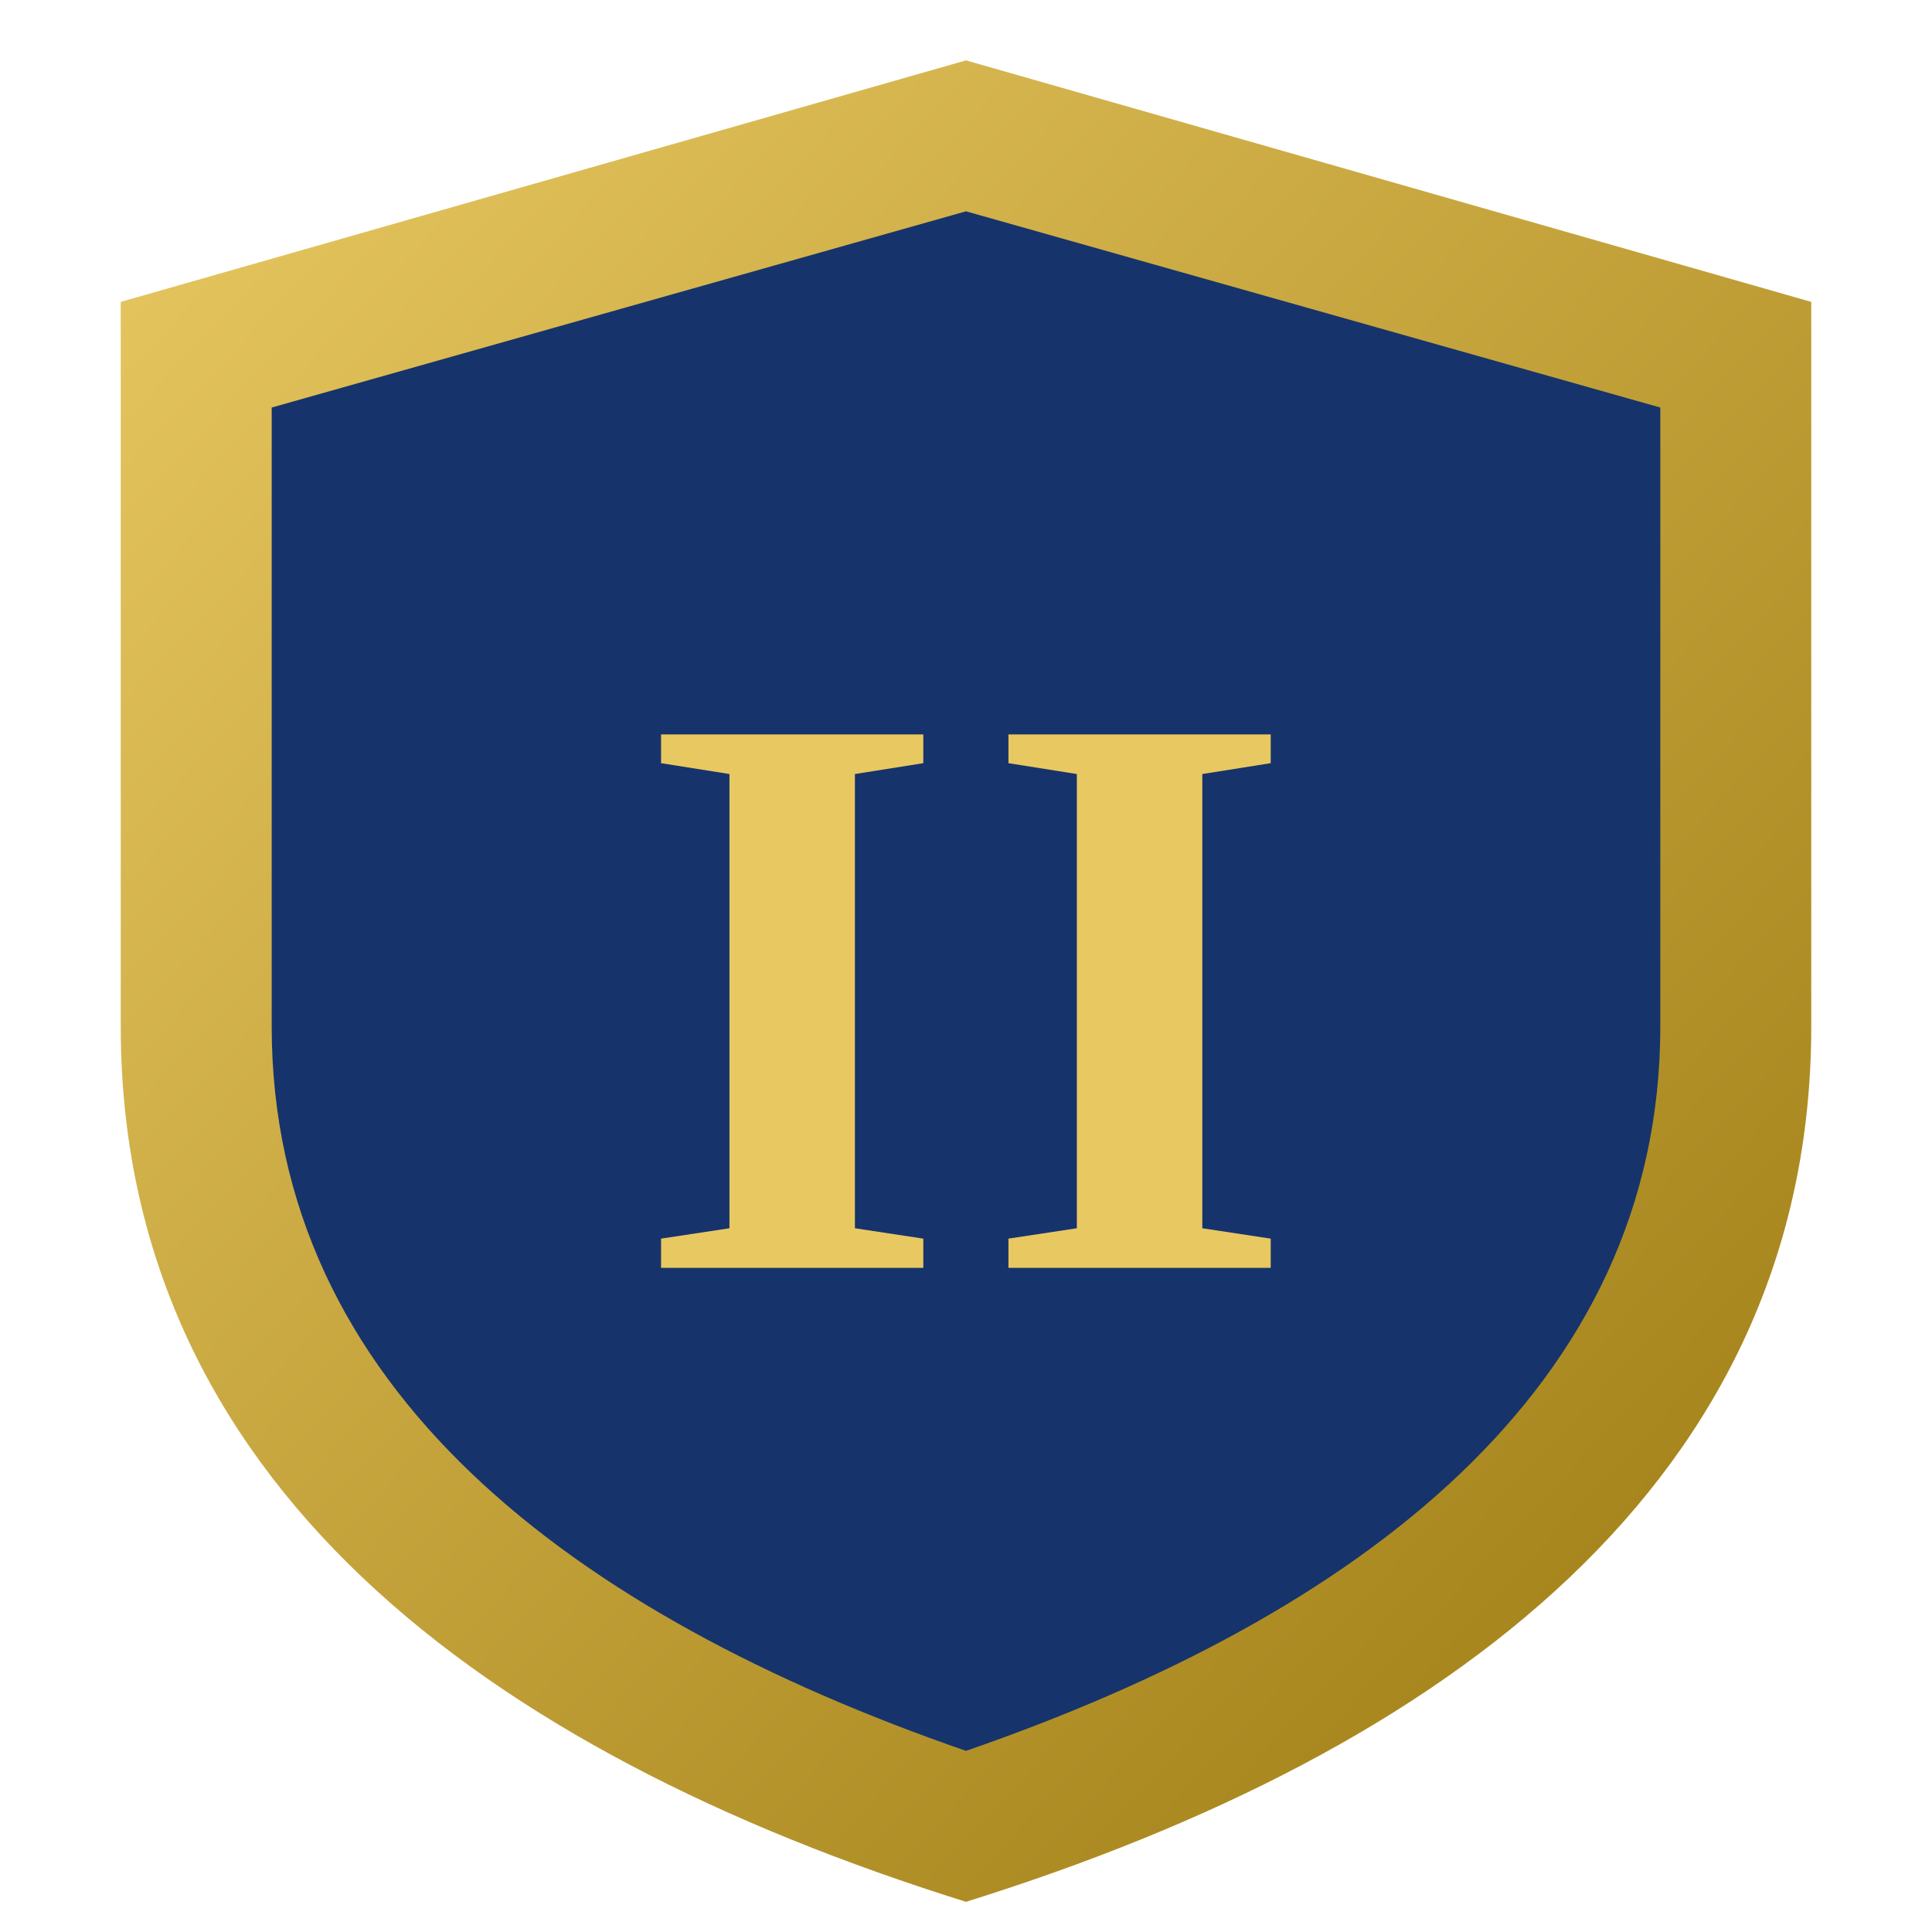
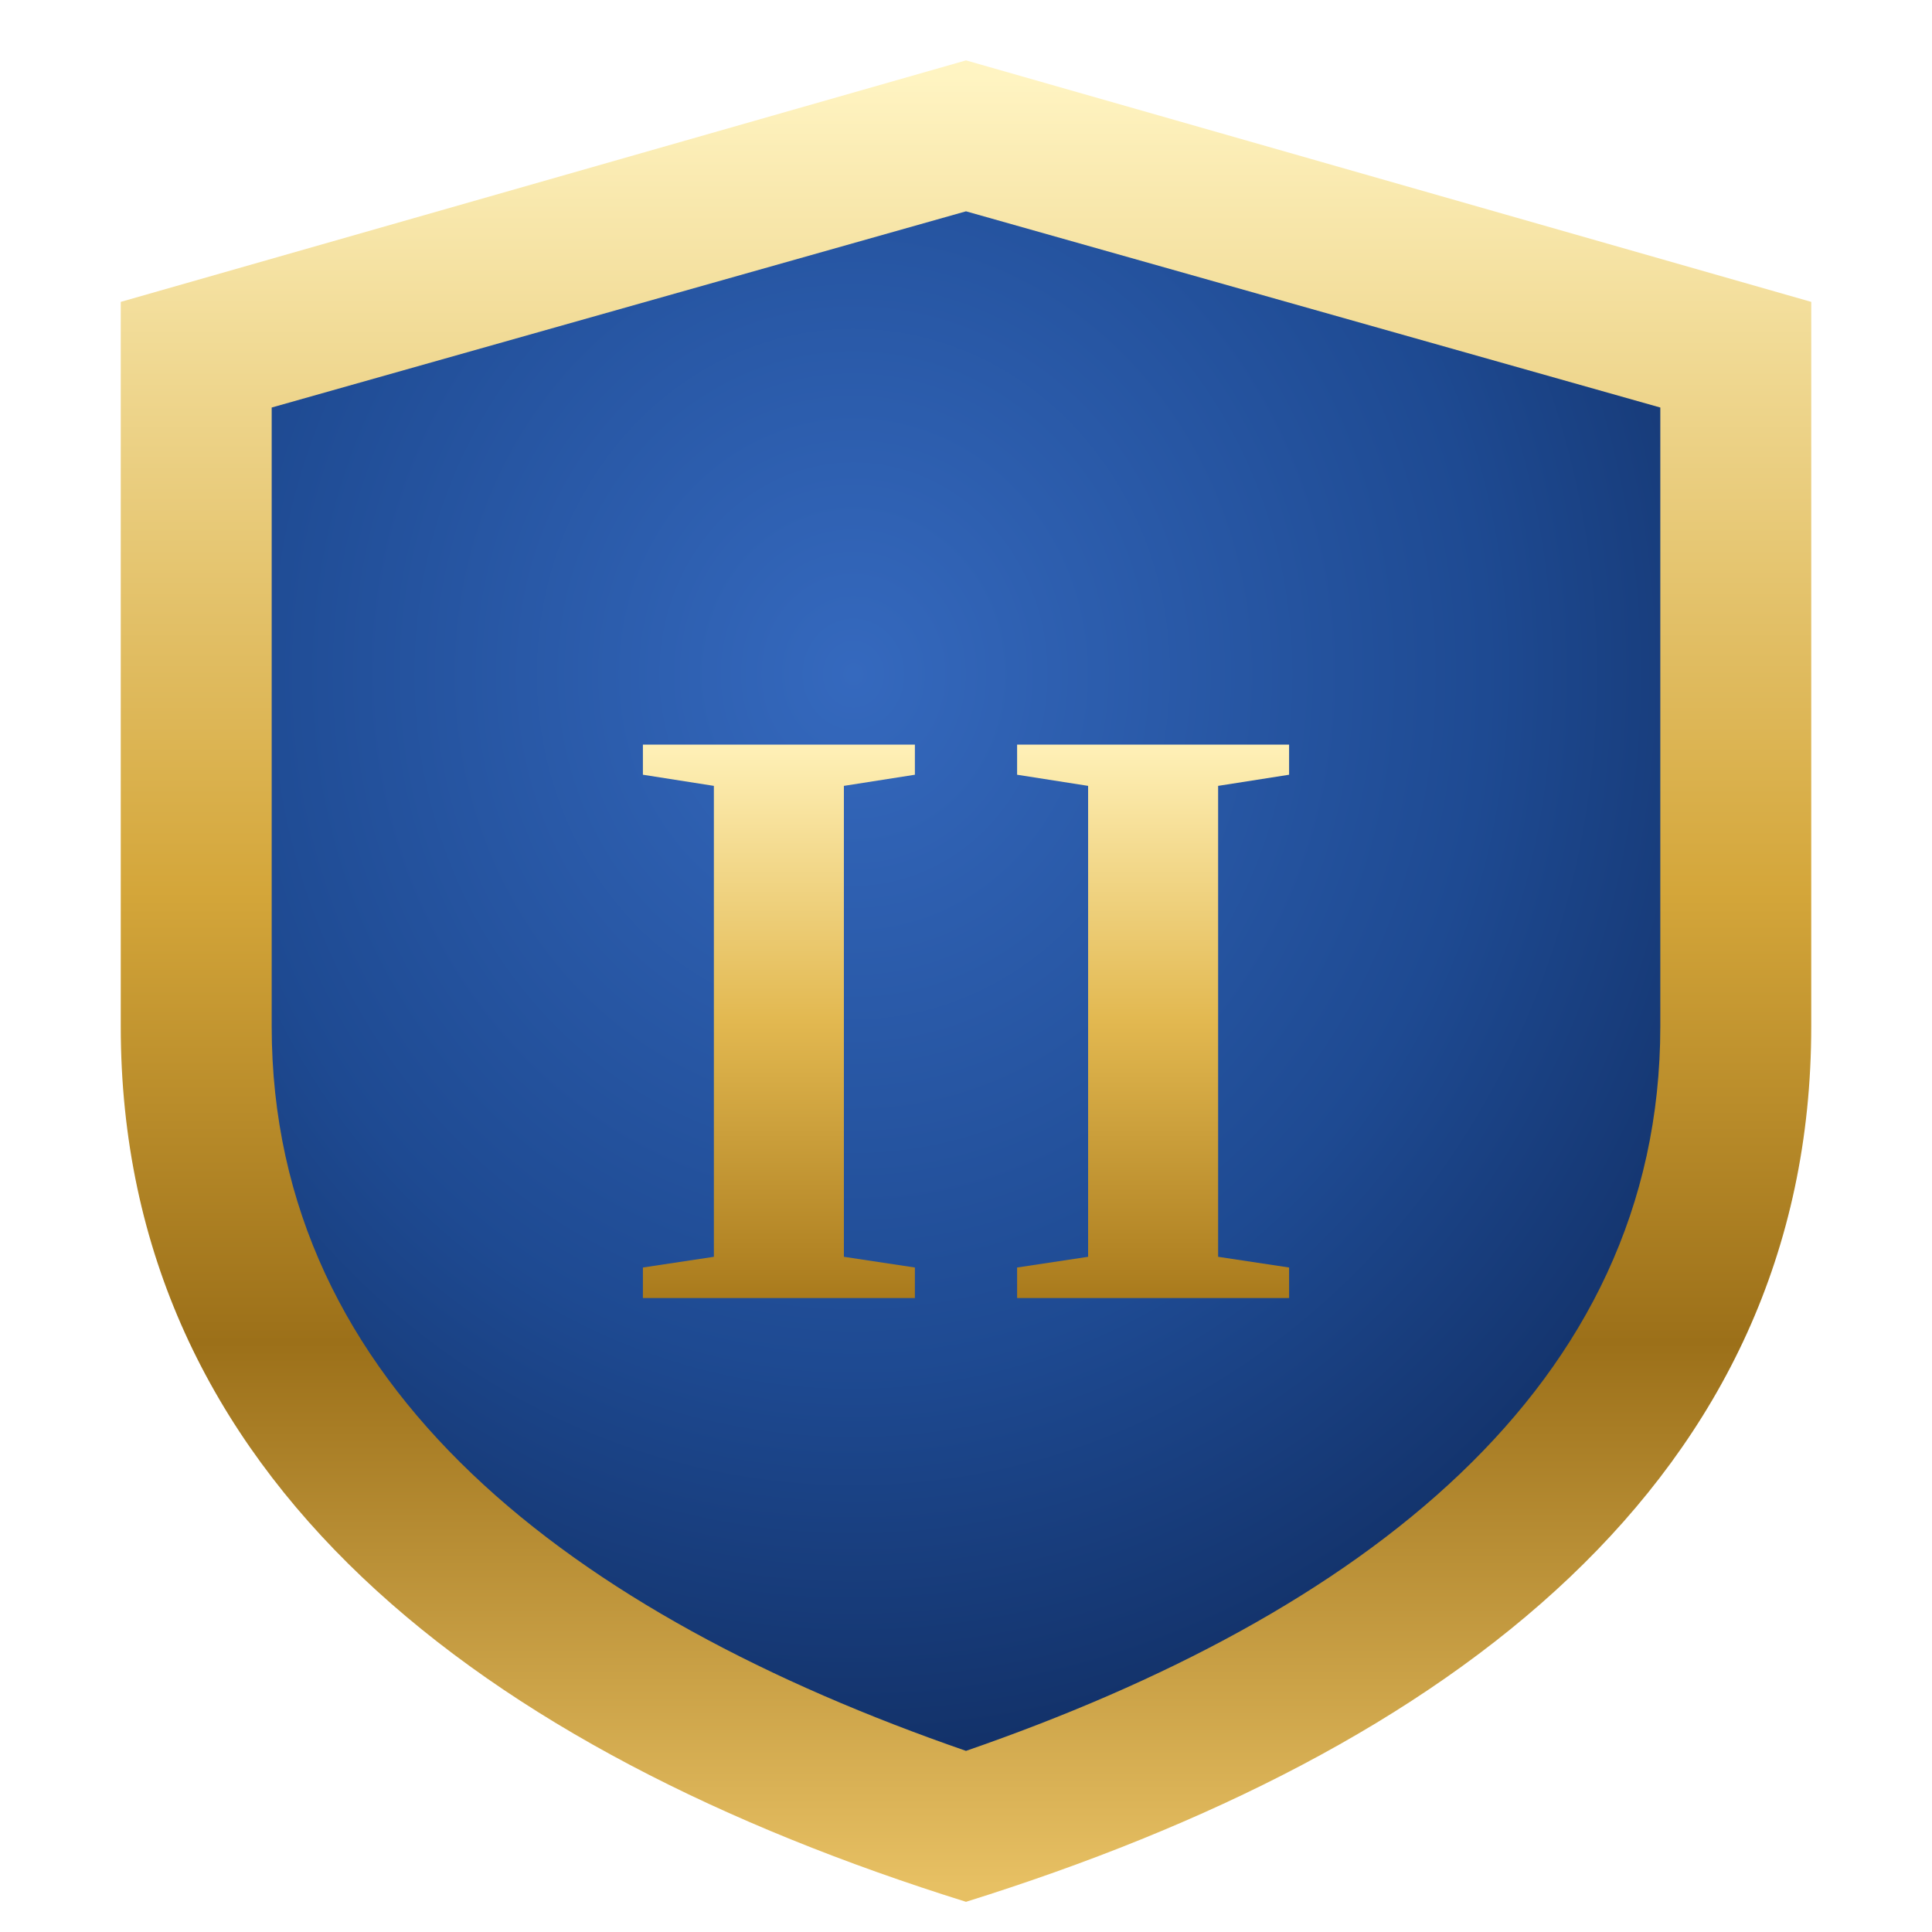
<svg xmlns="http://www.w3.org/2000/svg" viewBox="0 0 64 64">
  <defs>
-     <linearGradient id="o" x1="0" y1="0" x2="1" y2="1">
-       <stop offset="0" stop-color="#E8C861" />
-       <stop offset="1" stop-color="#9C7A12" />
+     <linearGradient id="a" x1="0" y1="0" x2="0" y2="1">
+       <stop offset="0" stop-color="#FFF4C2" />
+       <stop offset=".45" stop-color="#D4A63A" />
+       <stop offset=".7" stop-color="#9C7019" />
+       <stop offset="1" stop-color="#E7C063" />
+     </linearGradient>
+     <radialGradient id="b" cx=".42" cy=".3" r=".9">
+       <stop offset="0" stop-color="#3569BE" />
+       <stop offset=".5" stop-color="#1E4A92" />
+       <stop offset="1" stop-color="#0A1F4A" />
+     </radialGradient>
+     <linearGradient id="c" x1="0" y1="0" x2="0" y2="1">
+       <stop offset="0" stop-color="#FFF1B8" />
+       <stop offset=".5" stop-color="#E2B850" />
+       <stop offset="1" stop-color="#A97A1C" />
    </linearGradient>
  </defs>
-   <path d="M32 2 L60 10 L60 34 C60 49 48 58 32 63 C16 58 4 49 4 34 L4 10 Z" fill="url(#o)" />
-   <path d="M32 7 L55 13.5 L55 34 C55 46 45 53.5 32 58 C19 53.5 9 46 9 34 L9 13.5 Z" fill="#16346B" />
-   <text x="32" y="42" font-family="Georgia, 'Times New Roman', serif" font-size="27" font-weight="700" fill="#E8C861" text-anchor="middle" letter-spacing="1">II</text>
+   <path d="M32 2 L60 10 L60 34 C60 49 48 58 32 63 C16 58 4 49 4 34 L4 10 Z" fill="url(#a)" />
+   <path d="M32 7 L55 13.5 L55 34 C55 46 45 53.5 32 58 C19 53.5 9 46 9 34 L9 13.5 Z" fill="url(#b)" />
+   <path d="M27.955 41.633 30.307 41.988V43.0H21.297V41.988L23.648 41.633V26.033L21.297 25.664V24.666H30.307V25.664L27.955 26.033ZM40.352 41.633 42.703 41.988V43.0H33.693V41.988L36.045 41.633V26.033L33.693 25.664V24.666H42.703V25.664L40.352 26.033Z" fill="url(#c)" />
</svg>
